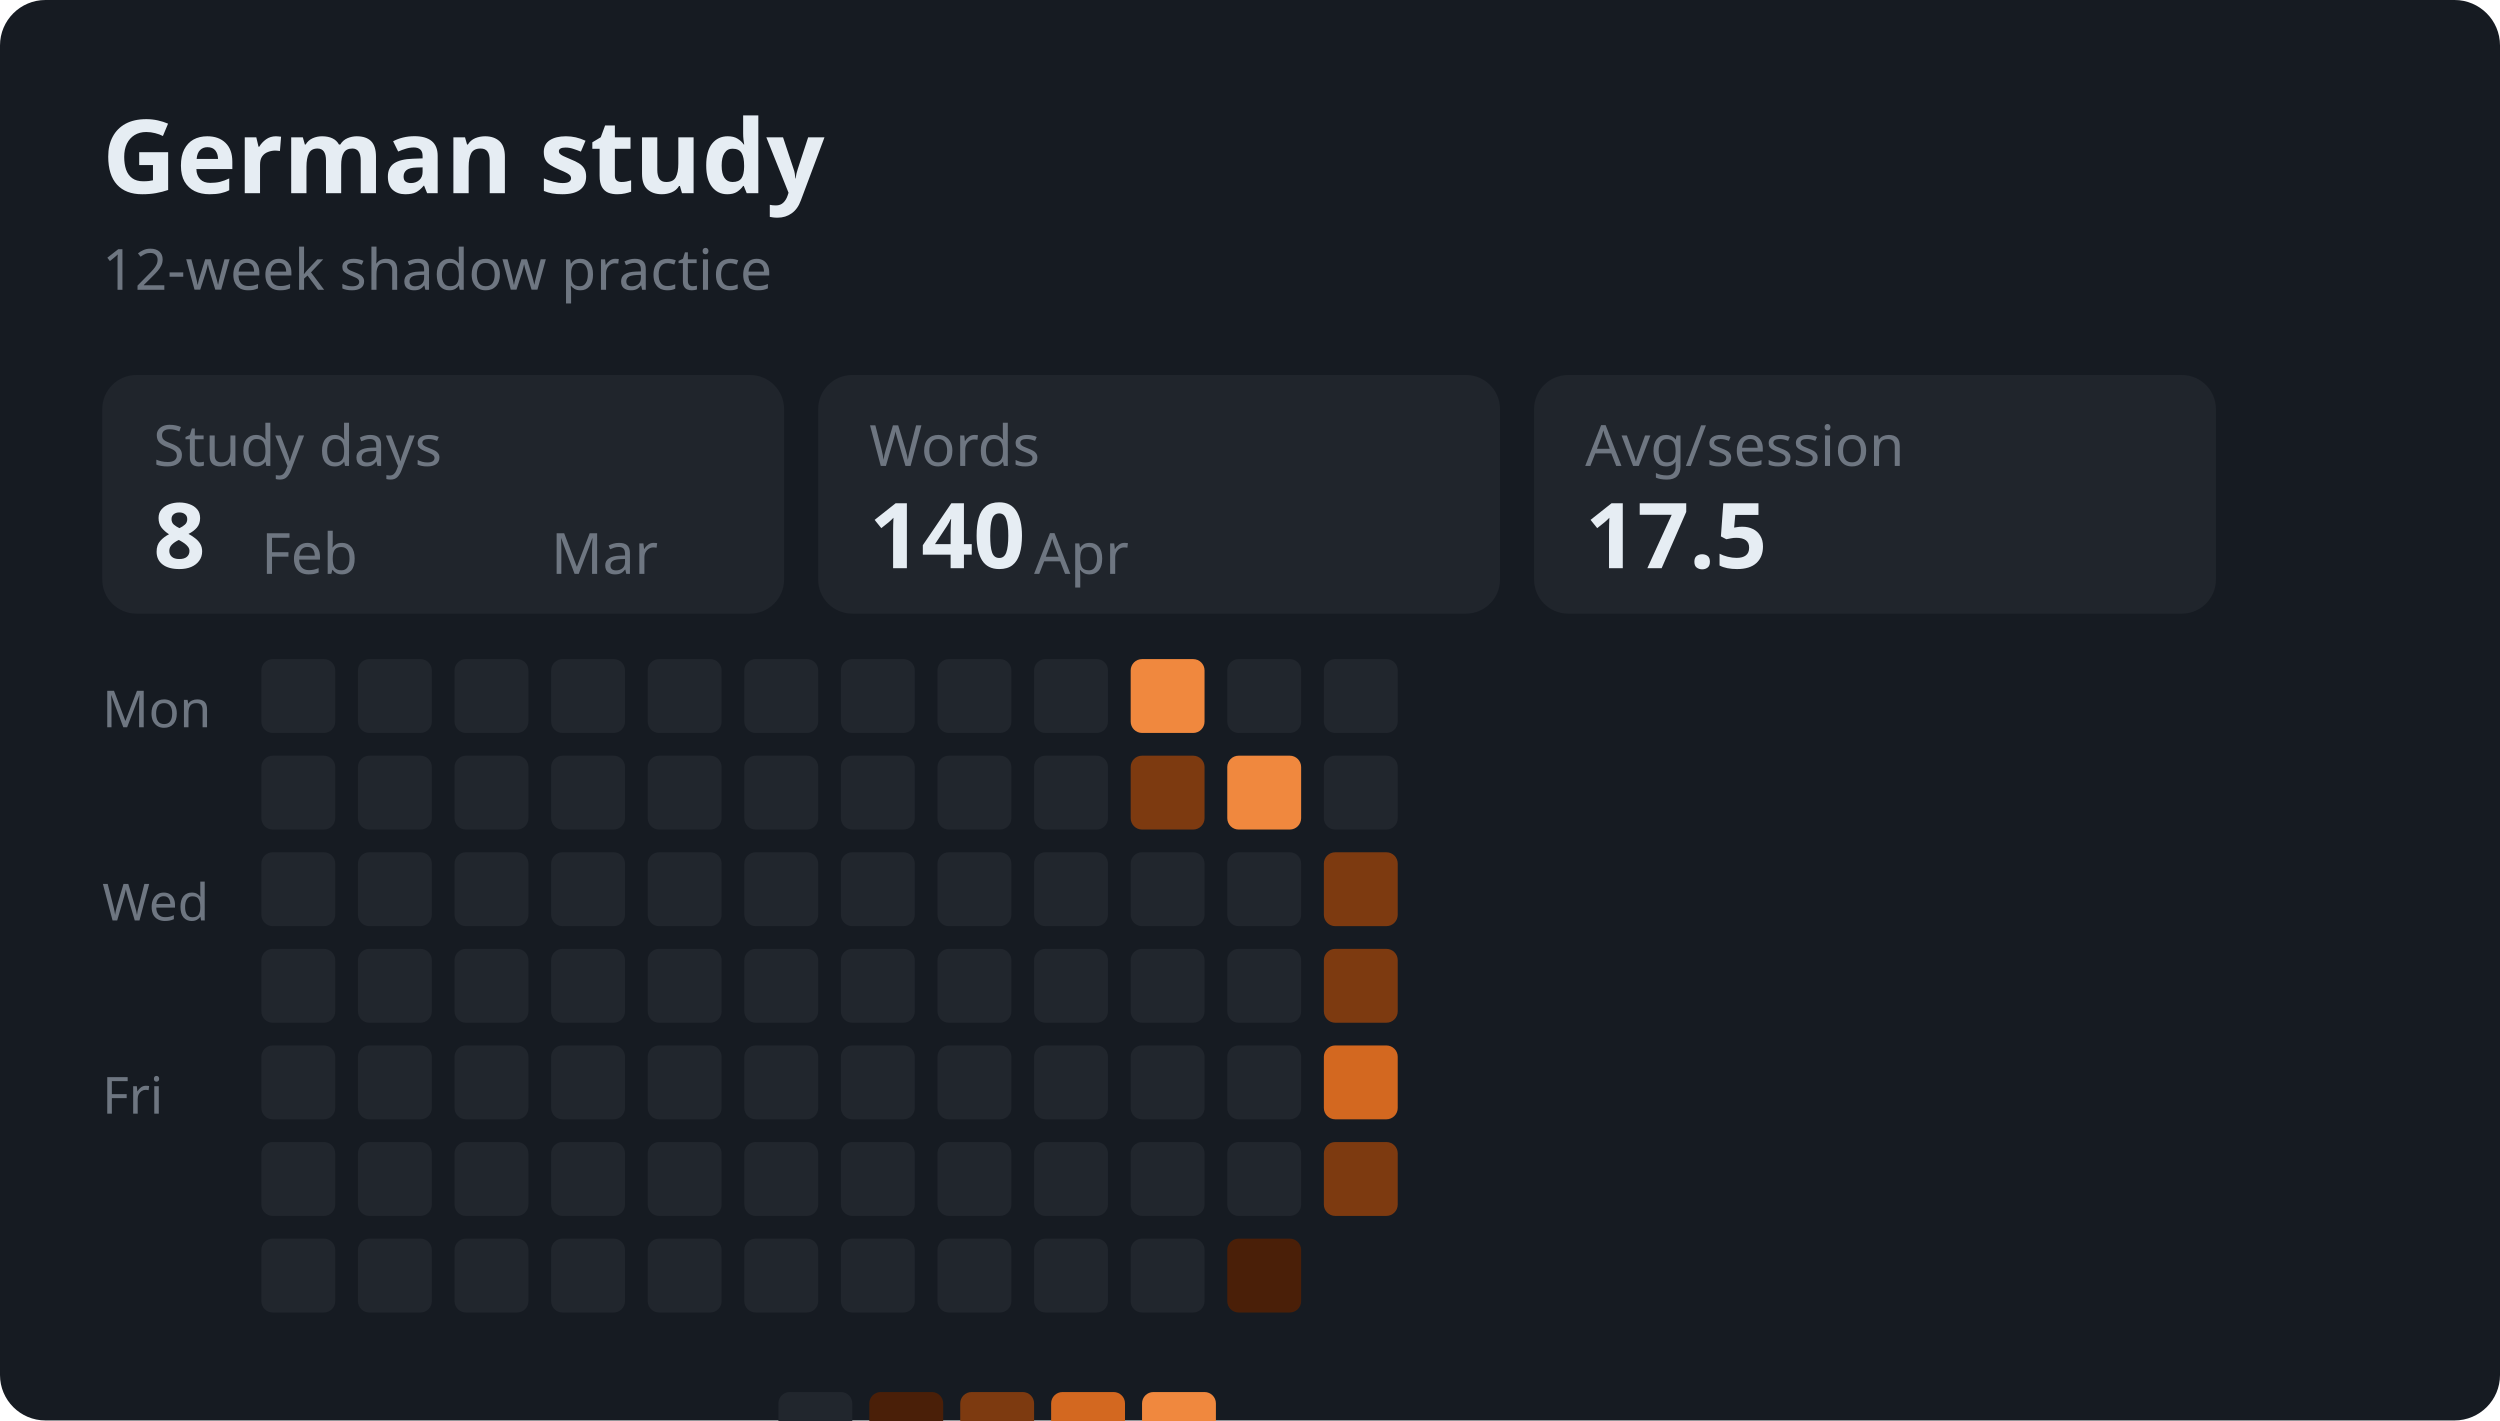
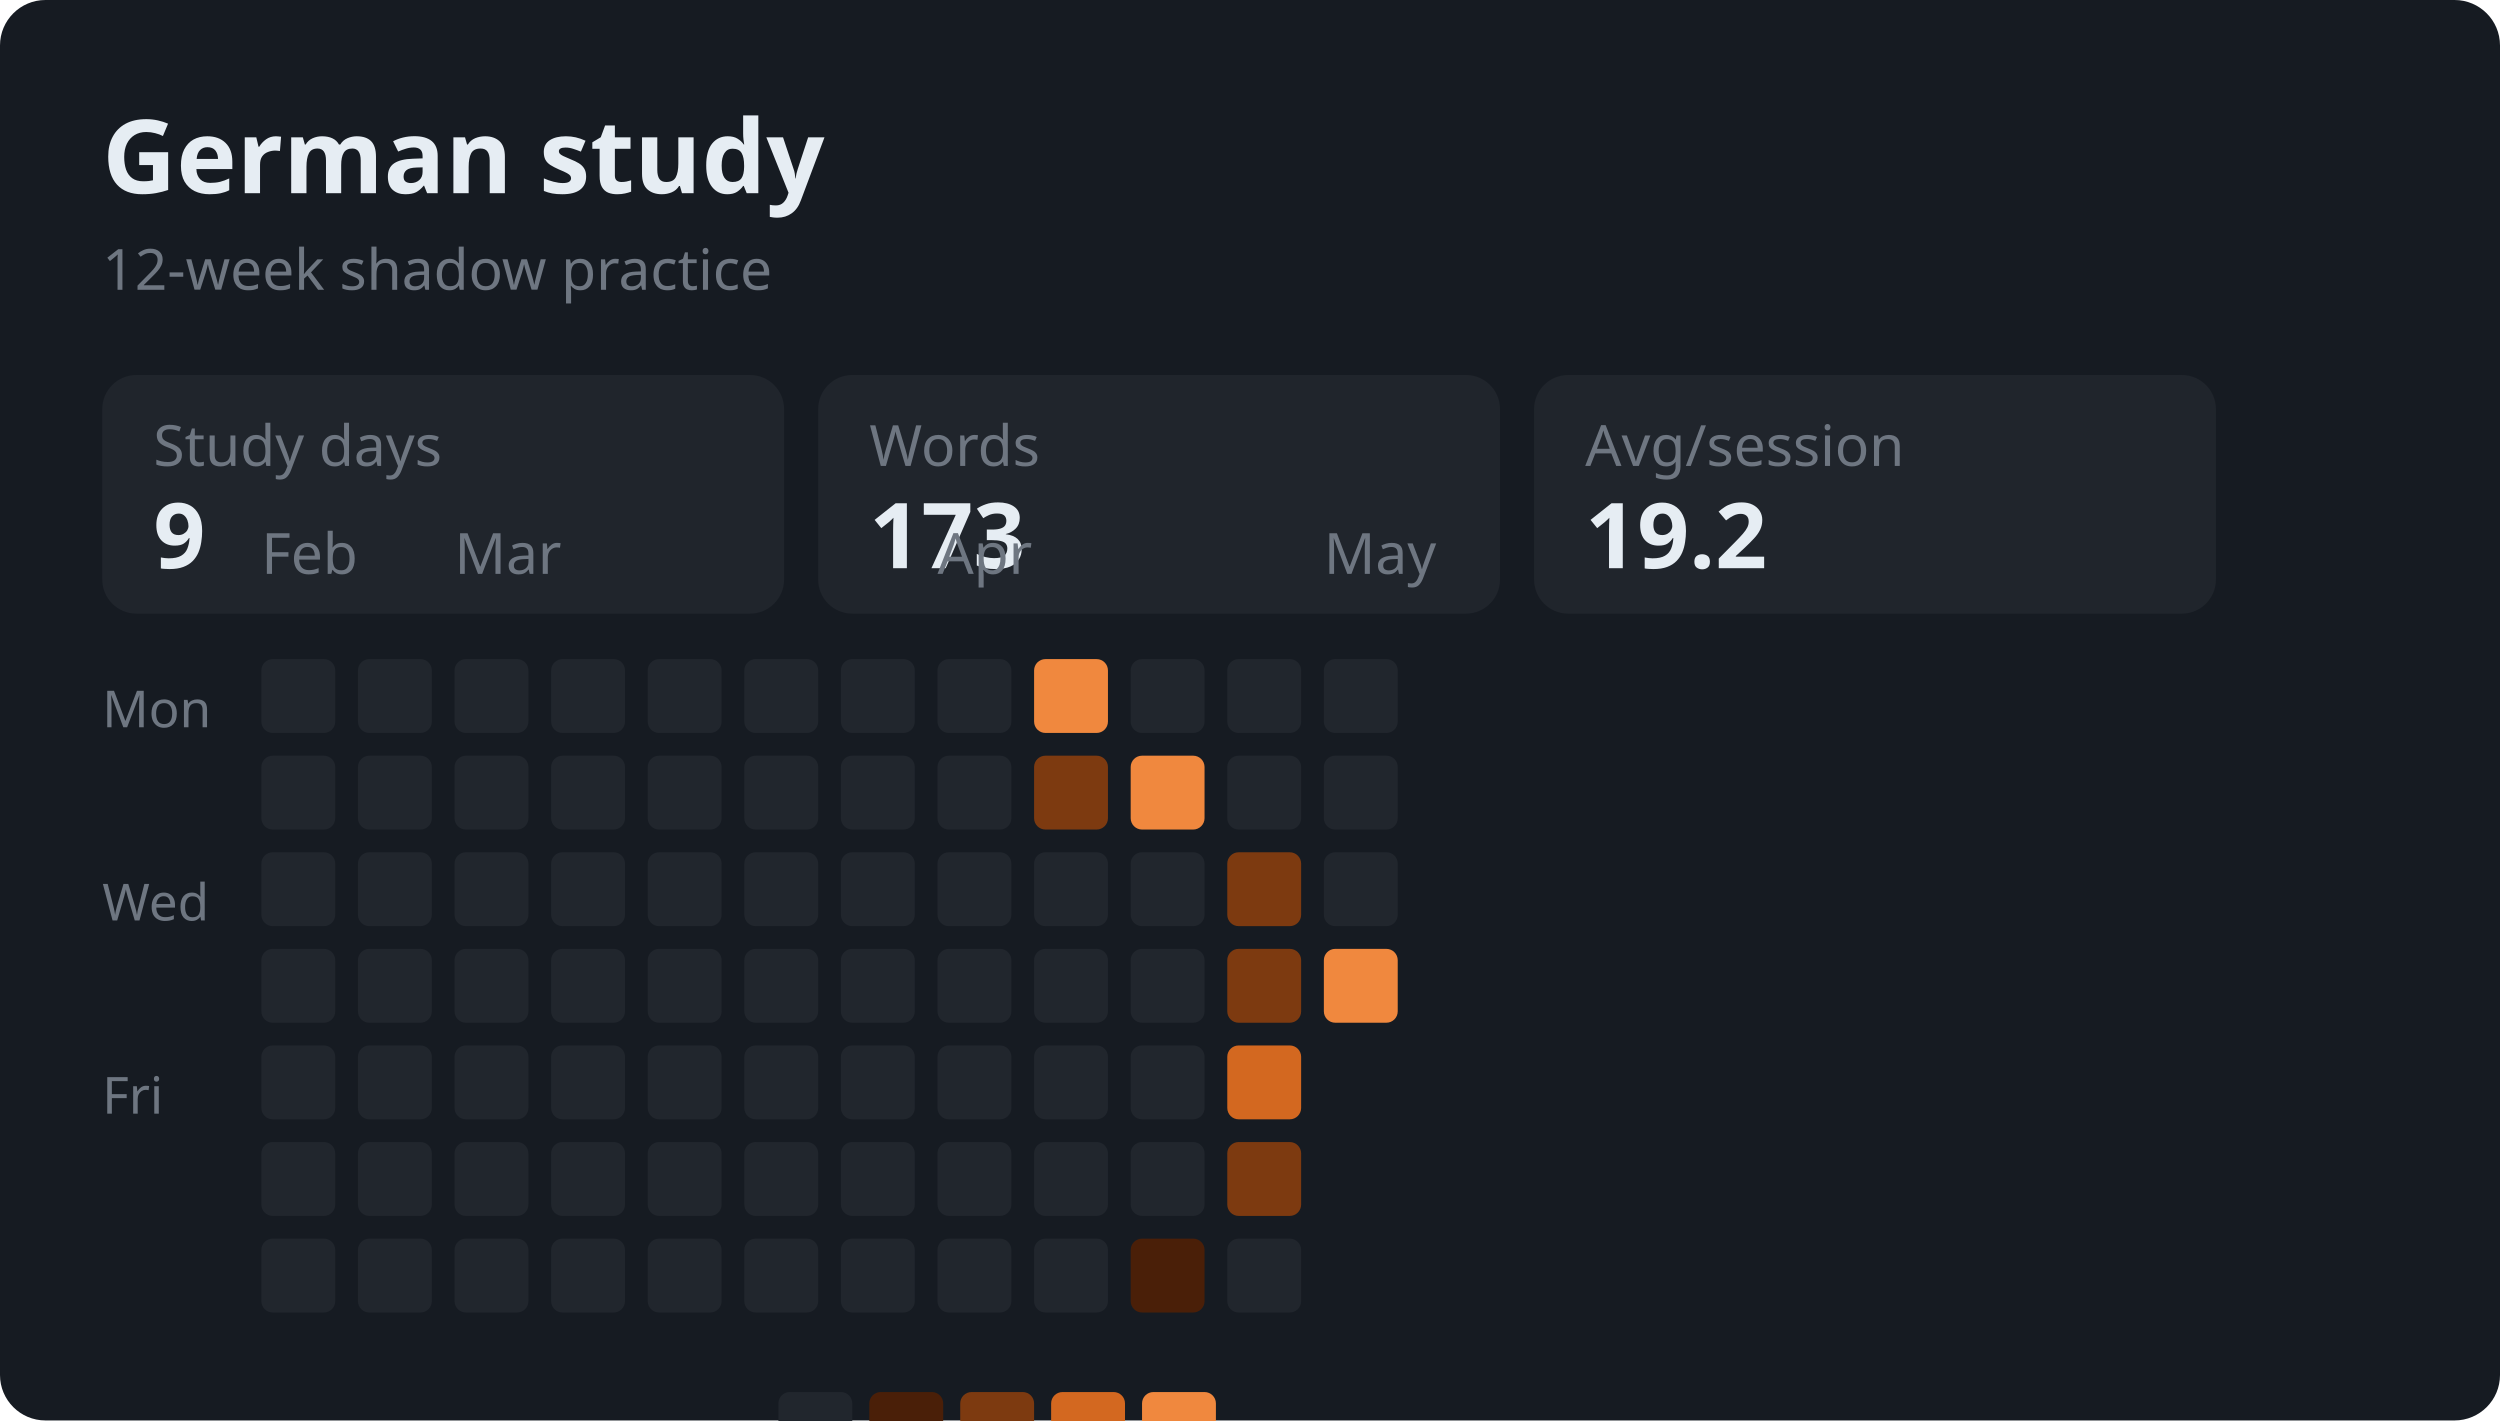
<svg xmlns="http://www.w3.org/2000/svg" width="440" height="250" viewBox="0 0 440 250">
  <rect width="440" height="250" rx="8" fill="#161b22" />
  <text x="18" y="34" font-family="Segoe UI Variable,Segoe UI,system-ui,sans-serif" font-size="18" font-weight="650" fill="#e6edf3">German study</text>
  <text x="18" y="51" font-family="Segoe UI Variable,Segoe UI,system-ui,sans-serif" font-size="10" fill="#6e7681">12-week shadow practice</text>
  <rect x="18" y="66" width="120" height="42" rx="6" fill="#21262d" opacity="0.9" />
  <text x="27" y="82" font-family="Segoe UI Variable,Segoe UI,system-ui,sans-serif" font-size="10" fill="#6e7681">Study days</text>
-   <text x="27" y="100" font-family="Segoe UI Variable,Segoe UI,system-ui,sans-serif" font-size="16" font-weight="700" fill="#e6edf3">8</text>
+   <text x="27" y="100" font-family="Segoe UI Variable,Segoe UI,system-ui,sans-serif" font-size="16" font-weight="700" fill="#e6edf3">9</text>
  <rect x="144" y="66" width="120" height="42" rx="6" fill="#21262d" opacity="0.9" />
  <text x="153" y="82" font-family="Segoe UI Variable,Segoe UI,system-ui,sans-serif" font-size="10" fill="#6e7681">Words</text>
-   <text x="153" y="100" font-family="Segoe UI Variable,Segoe UI,system-ui,sans-serif" font-size="16" font-weight="700" fill="#e6edf3">140</text>
+   <text x="153" y="100" font-family="Segoe UI Variable,Segoe UI,system-ui,sans-serif" font-size="16" font-weight="700" fill="#e6edf3">173</text>
  <rect x="270" y="66" width="120" height="42" rx="6" fill="#21262d" opacity="0.9" />
  <text x="279" y="82" font-family="Segoe UI Variable,Segoe UI,system-ui,sans-serif" font-size="10" fill="#6e7681">Avg/session</text>
-   <text x="279" y="100" font-family="Segoe UI Variable,Segoe UI,system-ui,sans-serif" font-size="16" font-weight="700" fill="#e6edf3">17.5</text>
+   <text x="279" y="100" font-family="Segoe UI Variable,Segoe UI,system-ui,sans-serif" font-size="16" font-weight="700" fill="#e6edf3">19.2</text>
  <text x="46" y="101" font-family="Segoe UI Variable,Segoe UI,system-ui,sans-serif" font-size="10" fill="#6e7681">Feb</text>
-   <text x="97" y="101" font-family="Segoe UI Variable,Segoe UI,system-ui,sans-serif" font-size="10" fill="#6e7681">Mar</text>
-   <text x="182" y="101" font-family="Segoe UI Variable,Segoe UI,system-ui,sans-serif" font-size="10" fill="#6e7681">Apr</text>
+   <text x="80" y="101" font-family="Segoe UI Variable,Segoe UI,system-ui,sans-serif" font-size="10" fill="#6e7681">Mar</text>
+   <text x="165" y="101" font-family="Segoe UI Variable,Segoe UI,system-ui,sans-serif" font-size="10" fill="#6e7681">Apr</text>
+   <text x="233" y="101" font-family="Segoe UI Variable,Segoe UI,system-ui,sans-serif" font-size="10" fill="#6e7681">May</text>
  <text x="18" y="128" font-family="Segoe UI Variable,Segoe UI,system-ui,sans-serif" font-size="9" fill="#6e7681" text-anchor="start">Mon</text>
  <text x="18" y="162" font-family="Segoe UI Variable,Segoe UI,system-ui,sans-serif" font-size="9" fill="#6e7681" text-anchor="start">Wed</text>
  <text x="18" y="196" font-family="Segoe UI Variable,Segoe UI,system-ui,sans-serif" font-size="9" fill="#6e7681" text-anchor="start">Fri</text>
  <rect class="day" x="46" y="116" width="13" height="13" rx="2" fill="#21262d" />
  <rect class="day" x="46" y="133" width="13" height="13" rx="2" fill="#21262d" />
  <rect class="day" x="46" y="150" width="13" height="13" rx="2" fill="#21262d" />
  <rect class="day" x="46" y="167" width="13" height="13" rx="2" fill="#21262d" />
  <rect class="day" x="46" y="184" width="13" height="13" rx="2" fill="#21262d" />
  <rect class="day" x="46" y="201" width="13" height="13" rx="2" fill="#21262d" />
  <rect class="day" x="46" y="218" width="13" height="13" rx="2" fill="#21262d" />
  <rect class="day" x="63" y="116" width="13" height="13" rx="2" fill="#21262d" />
  <rect class="day" x="63" y="133" width="13" height="13" rx="2" fill="#21262d" />
  <rect class="day" x="63" y="150" width="13" height="13" rx="2" fill="#21262d" />
  <rect class="day" x="63" y="167" width="13" height="13" rx="2" fill="#21262d" />
  <rect class="day" x="63" y="184" width="13" height="13" rx="2" fill="#21262d" />
  <rect class="day" x="63" y="201" width="13" height="13" rx="2" fill="#21262d" />
  <rect class="day" x="63" y="218" width="13" height="13" rx="2" fill="#21262d" />
  <rect class="day" x="80" y="116" width="13" height="13" rx="2" fill="#21262d" />
  <rect class="day" x="80" y="133" width="13" height="13" rx="2" fill="#21262d" />
  <rect class="day" x="80" y="150" width="13" height="13" rx="2" fill="#21262d" />
  <rect class="day" x="80" y="167" width="13" height="13" rx="2" fill="#21262d" />
  <rect class="day" x="80" y="184" width="13" height="13" rx="2" fill="#21262d" />
  <rect class="day" x="80" y="201" width="13" height="13" rx="2" fill="#21262d" />
  <rect class="day" x="80" y="218" width="13" height="13" rx="2" fill="#21262d" />
  <rect class="day" x="97" y="116" width="13" height="13" rx="2" fill="#21262d" />
  <rect class="day" x="97" y="133" width="13" height="13" rx="2" fill="#21262d" />
  <rect class="day" x="97" y="150" width="13" height="13" rx="2" fill="#21262d" />
  <rect class="day" x="97" y="167" width="13" height="13" rx="2" fill="#21262d" />
  <rect class="day" x="97" y="184" width="13" height="13" rx="2" fill="#21262d" />
  <rect class="day" x="97" y="201" width="13" height="13" rx="2" fill="#21262d" />
  <rect class="day" x="97" y="218" width="13" height="13" rx="2" fill="#21262d" />
  <rect class="day" x="114" y="116" width="13" height="13" rx="2" fill="#21262d" />
  <rect class="day" x="114" y="133" width="13" height="13" rx="2" fill="#21262d" />
  <rect class="day" x="114" y="150" width="13" height="13" rx="2" fill="#21262d" />
  <rect class="day" x="114" y="167" width="13" height="13" rx="2" fill="#21262d" />
  <rect class="day" x="114" y="184" width="13" height="13" rx="2" fill="#21262d" />
  <rect class="day" x="114" y="201" width="13" height="13" rx="2" fill="#21262d" />
  <rect class="day" x="114" y="218" width="13" height="13" rx="2" fill="#21262d" />
  <rect class="day" x="131" y="116" width="13" height="13" rx="2" fill="#21262d" />
  <rect class="day" x="131" y="133" width="13" height="13" rx="2" fill="#21262d" />
  <rect class="day" x="131" y="150" width="13" height="13" rx="2" fill="#21262d" />
  <rect class="day" x="131" y="167" width="13" height="13" rx="2" fill="#21262d" />
  <rect class="day" x="131" y="184" width="13" height="13" rx="2" fill="#21262d" />
  <rect class="day" x="131" y="201" width="13" height="13" rx="2" fill="#21262d" />
  <rect class="day" x="131" y="218" width="13" height="13" rx="2" fill="#21262d" />
  <rect class="day" x="148" y="116" width="13" height="13" rx="2" fill="#21262d" />
  <rect class="day" x="148" y="133" width="13" height="13" rx="2" fill="#21262d" />
  <rect class="day" x="148" y="150" width="13" height="13" rx="2" fill="#21262d" />
  <rect class="day" x="148" y="167" width="13" height="13" rx="2" fill="#21262d" />
  <rect class="day" x="148" y="184" width="13" height="13" rx="2" fill="#21262d" />
  <rect class="day" x="148" y="201" width="13" height="13" rx="2" fill="#21262d" />
  <rect class="day" x="148" y="218" width="13" height="13" rx="2" fill="#21262d" />
  <rect class="day" x="165" y="116" width="13" height="13" rx="2" fill="#21262d" />
  <rect class="day" x="165" y="133" width="13" height="13" rx="2" fill="#21262d" />
  <rect class="day" x="165" y="150" width="13" height="13" rx="2" fill="#21262d" />
  <rect class="day" x="165" y="167" width="13" height="13" rx="2" fill="#21262d" />
  <rect class="day" x="165" y="184" width="13" height="13" rx="2" fill="#21262d" />
  <rect class="day" x="165" y="201" width="13" height="13" rx="2" fill="#21262d" />
  <rect class="day" x="165" y="218" width="13" height="13" rx="2" fill="#21262d" />
-   <rect class="day" x="182" y="116" width="13" height="13" rx="2" fill="#21262d" />
-   <rect class="day" x="182" y="133" width="13" height="13" rx="2" fill="#21262d" />
+   <rect class="day" x="182" y="116" width="13" height="13" rx="2" fill="#f0883e" />
+   <rect class="day" x="182" y="133" width="13" height="13" rx="2" fill="#7d3a10" />
  <rect class="day" x="182" y="150" width="13" height="13" rx="2" fill="#21262d" />
  <rect class="day" x="182" y="167" width="13" height="13" rx="2" fill="#21262d" />
  <rect class="day" x="182" y="184" width="13" height="13" rx="2" fill="#21262d" />
  <rect class="day" x="182" y="201" width="13" height="13" rx="2" fill="#21262d" />
  <rect class="day" x="182" y="218" width="13" height="13" rx="2" fill="#21262d" />
-   <rect class="day" x="199" y="116" width="13" height="13" rx="2" fill="#f0883e" />
-   <rect class="day" x="199" y="133" width="13" height="13" rx="2" fill="#7d3a10" />
+   <rect class="day" x="199" y="116" width="13" height="13" rx="2" fill="#21262d" />
+   <rect class="day" x="199" y="133" width="13" height="13" rx="2" fill="#f0883e" />
  <rect class="day" x="199" y="150" width="13" height="13" rx="2" fill="#21262d" />
  <rect class="day" x="199" y="167" width="13" height="13" rx="2" fill="#21262d" />
  <rect class="day" x="199" y="184" width="13" height="13" rx="2" fill="#21262d" />
  <rect class="day" x="199" y="201" width="13" height="13" rx="2" fill="#21262d" />
-   <rect class="day" x="199" y="218" width="13" height="13" rx="2" fill="#21262d" />
+   <rect class="day" x="199" y="218" width="13" height="13" rx="2" fill="#4a1f08" />
  <rect class="day" x="216" y="116" width="13" height="13" rx="2" fill="#21262d" />
-   <rect class="day" x="216" y="133" width="13" height="13" rx="2" fill="#f0883e" />
-   <rect class="day" x="216" y="150" width="13" height="13" rx="2" fill="#21262d" />
-   <rect class="day" x="216" y="167" width="13" height="13" rx="2" fill="#21262d" />
-   <rect class="day" x="216" y="184" width="13" height="13" rx="2" fill="#21262d" />
-   <rect class="day" x="216" y="201" width="13" height="13" rx="2" fill="#21262d" />
-   <rect class="day" x="216" y="218" width="13" height="13" rx="2" fill="#4a1f08" />
+   <rect class="day" x="216" y="133" width="13" height="13" rx="2" fill="#21262d" />
+   <rect class="day" x="216" y="150" width="13" height="13" rx="2" fill="#7d3a10" />
+   <rect class="day" x="216" y="167" width="13" height="13" rx="2" fill="#7d3a10" />
+   <rect class="day" x="216" y="184" width="13" height="13" rx="2" fill="#d36820" />
+   <rect class="day" x="216" y="201" width="13" height="13" rx="2" fill="#7d3a10" />
+   <rect class="day" x="216" y="218" width="13" height="13" rx="2" fill="#21262d" />
  <rect class="day" x="233" y="116" width="13" height="13" rx="2" fill="#21262d" />
  <rect class="day" x="233" y="133" width="13" height="13" rx="2" fill="#21262d" />
-   <rect class="day" x="233" y="150" width="13" height="13" rx="2" fill="#7d3a10" />
-   <rect class="day" x="233" y="167" width="13" height="13" rx="2" fill="#7d3a10" />
-   <rect class="day" x="233" y="184" width="13" height="13" rx="2" fill="#d36820" />
-   <rect class="day" x="233" y="201" width="13" height="13" rx="2" fill="#7d3a10" />
+   <rect class="day" x="233" y="150" width="13" height="13" rx="2" fill="#21262d" />
+   <rect class="day" x="233" y="167" width="13" height="13" rx="2" fill="#f0883e" />
  <text x="107" y="257" font-family="Segoe UI Variable,Segoe UI,system-ui,sans-serif" font-size="9" fill="#6e7681">Less</text>
  <rect x="137" y="245" width="13" height="13" rx="2" fill="#21262d" />
  <rect x="153" y="245" width="13" height="13" rx="2" fill="#4a1f08" />
  <rect x="169" y="245" width="13" height="13" rx="2" fill="#7d3a10" />
  <rect x="185" y="245" width="13" height="13" rx="2" fill="#d36820" />
  <rect x="201" y="245" width="13" height="13" rx="2" fill="#f0883e" />
  <text x="246" y="257" font-family="Segoe UI Variable,Segoe UI,system-ui,sans-serif" font-size="9" fill="#6e7681" text-anchor="end">More</text>
</svg>
